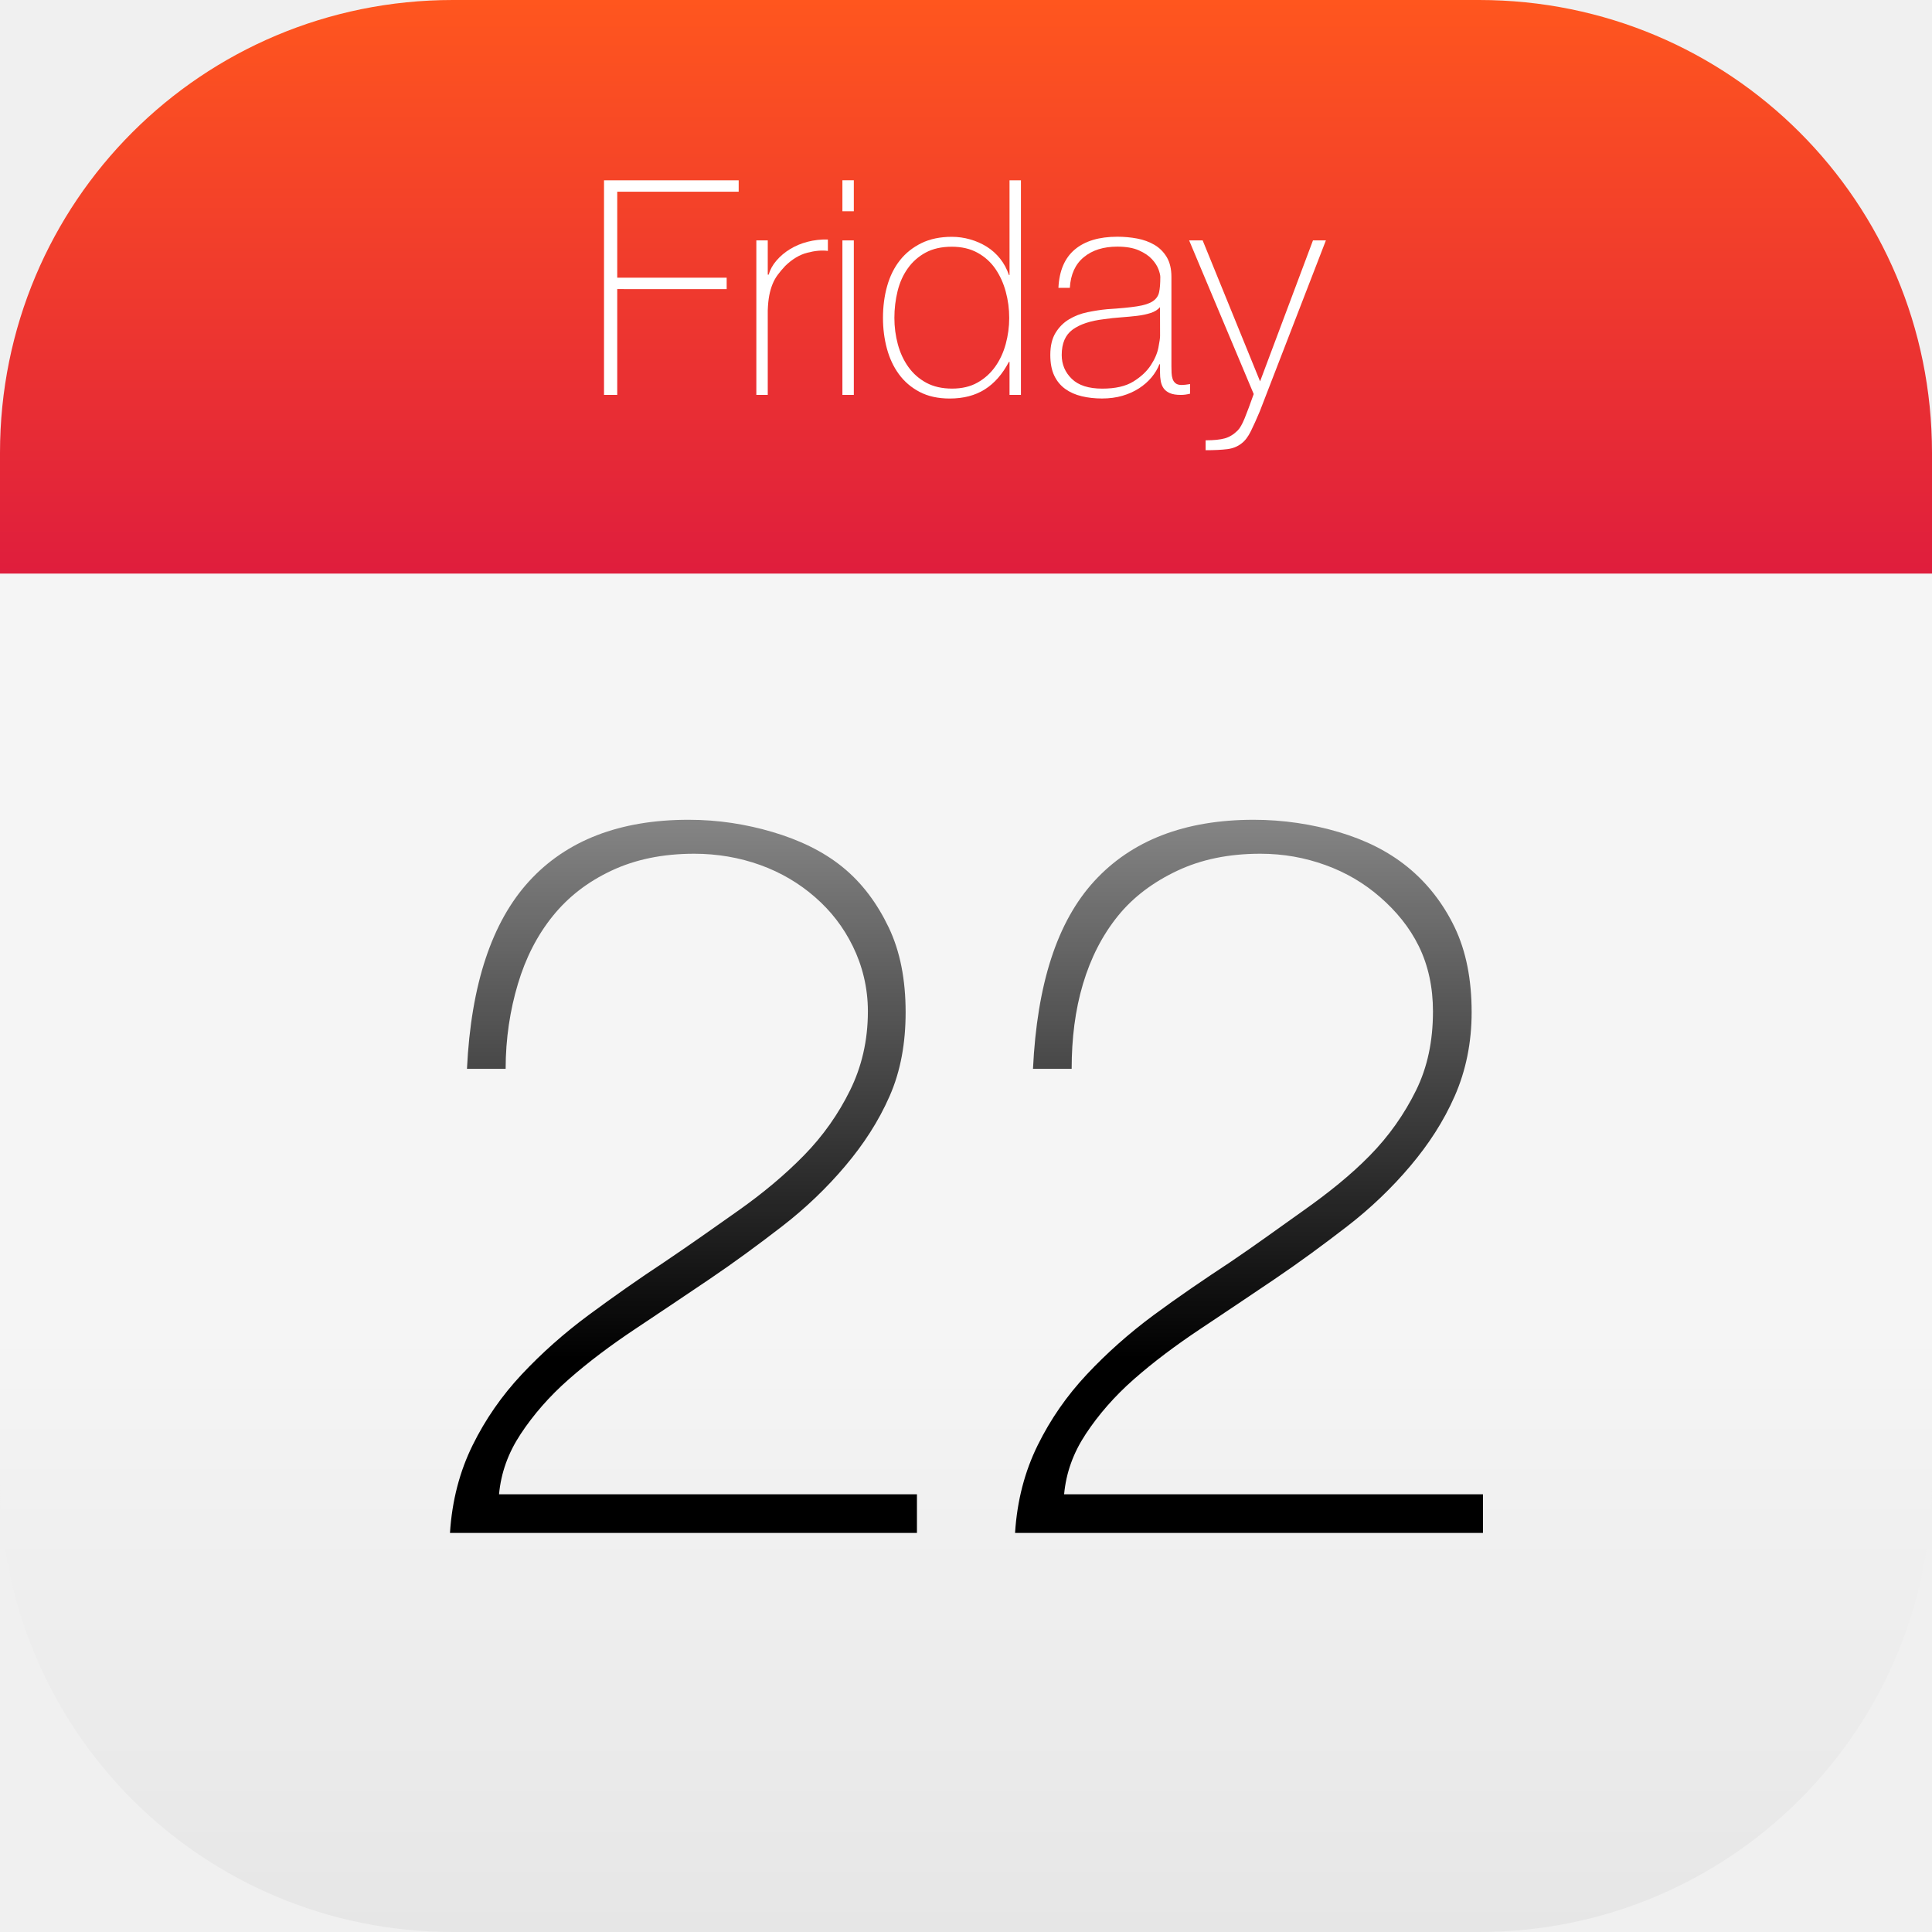
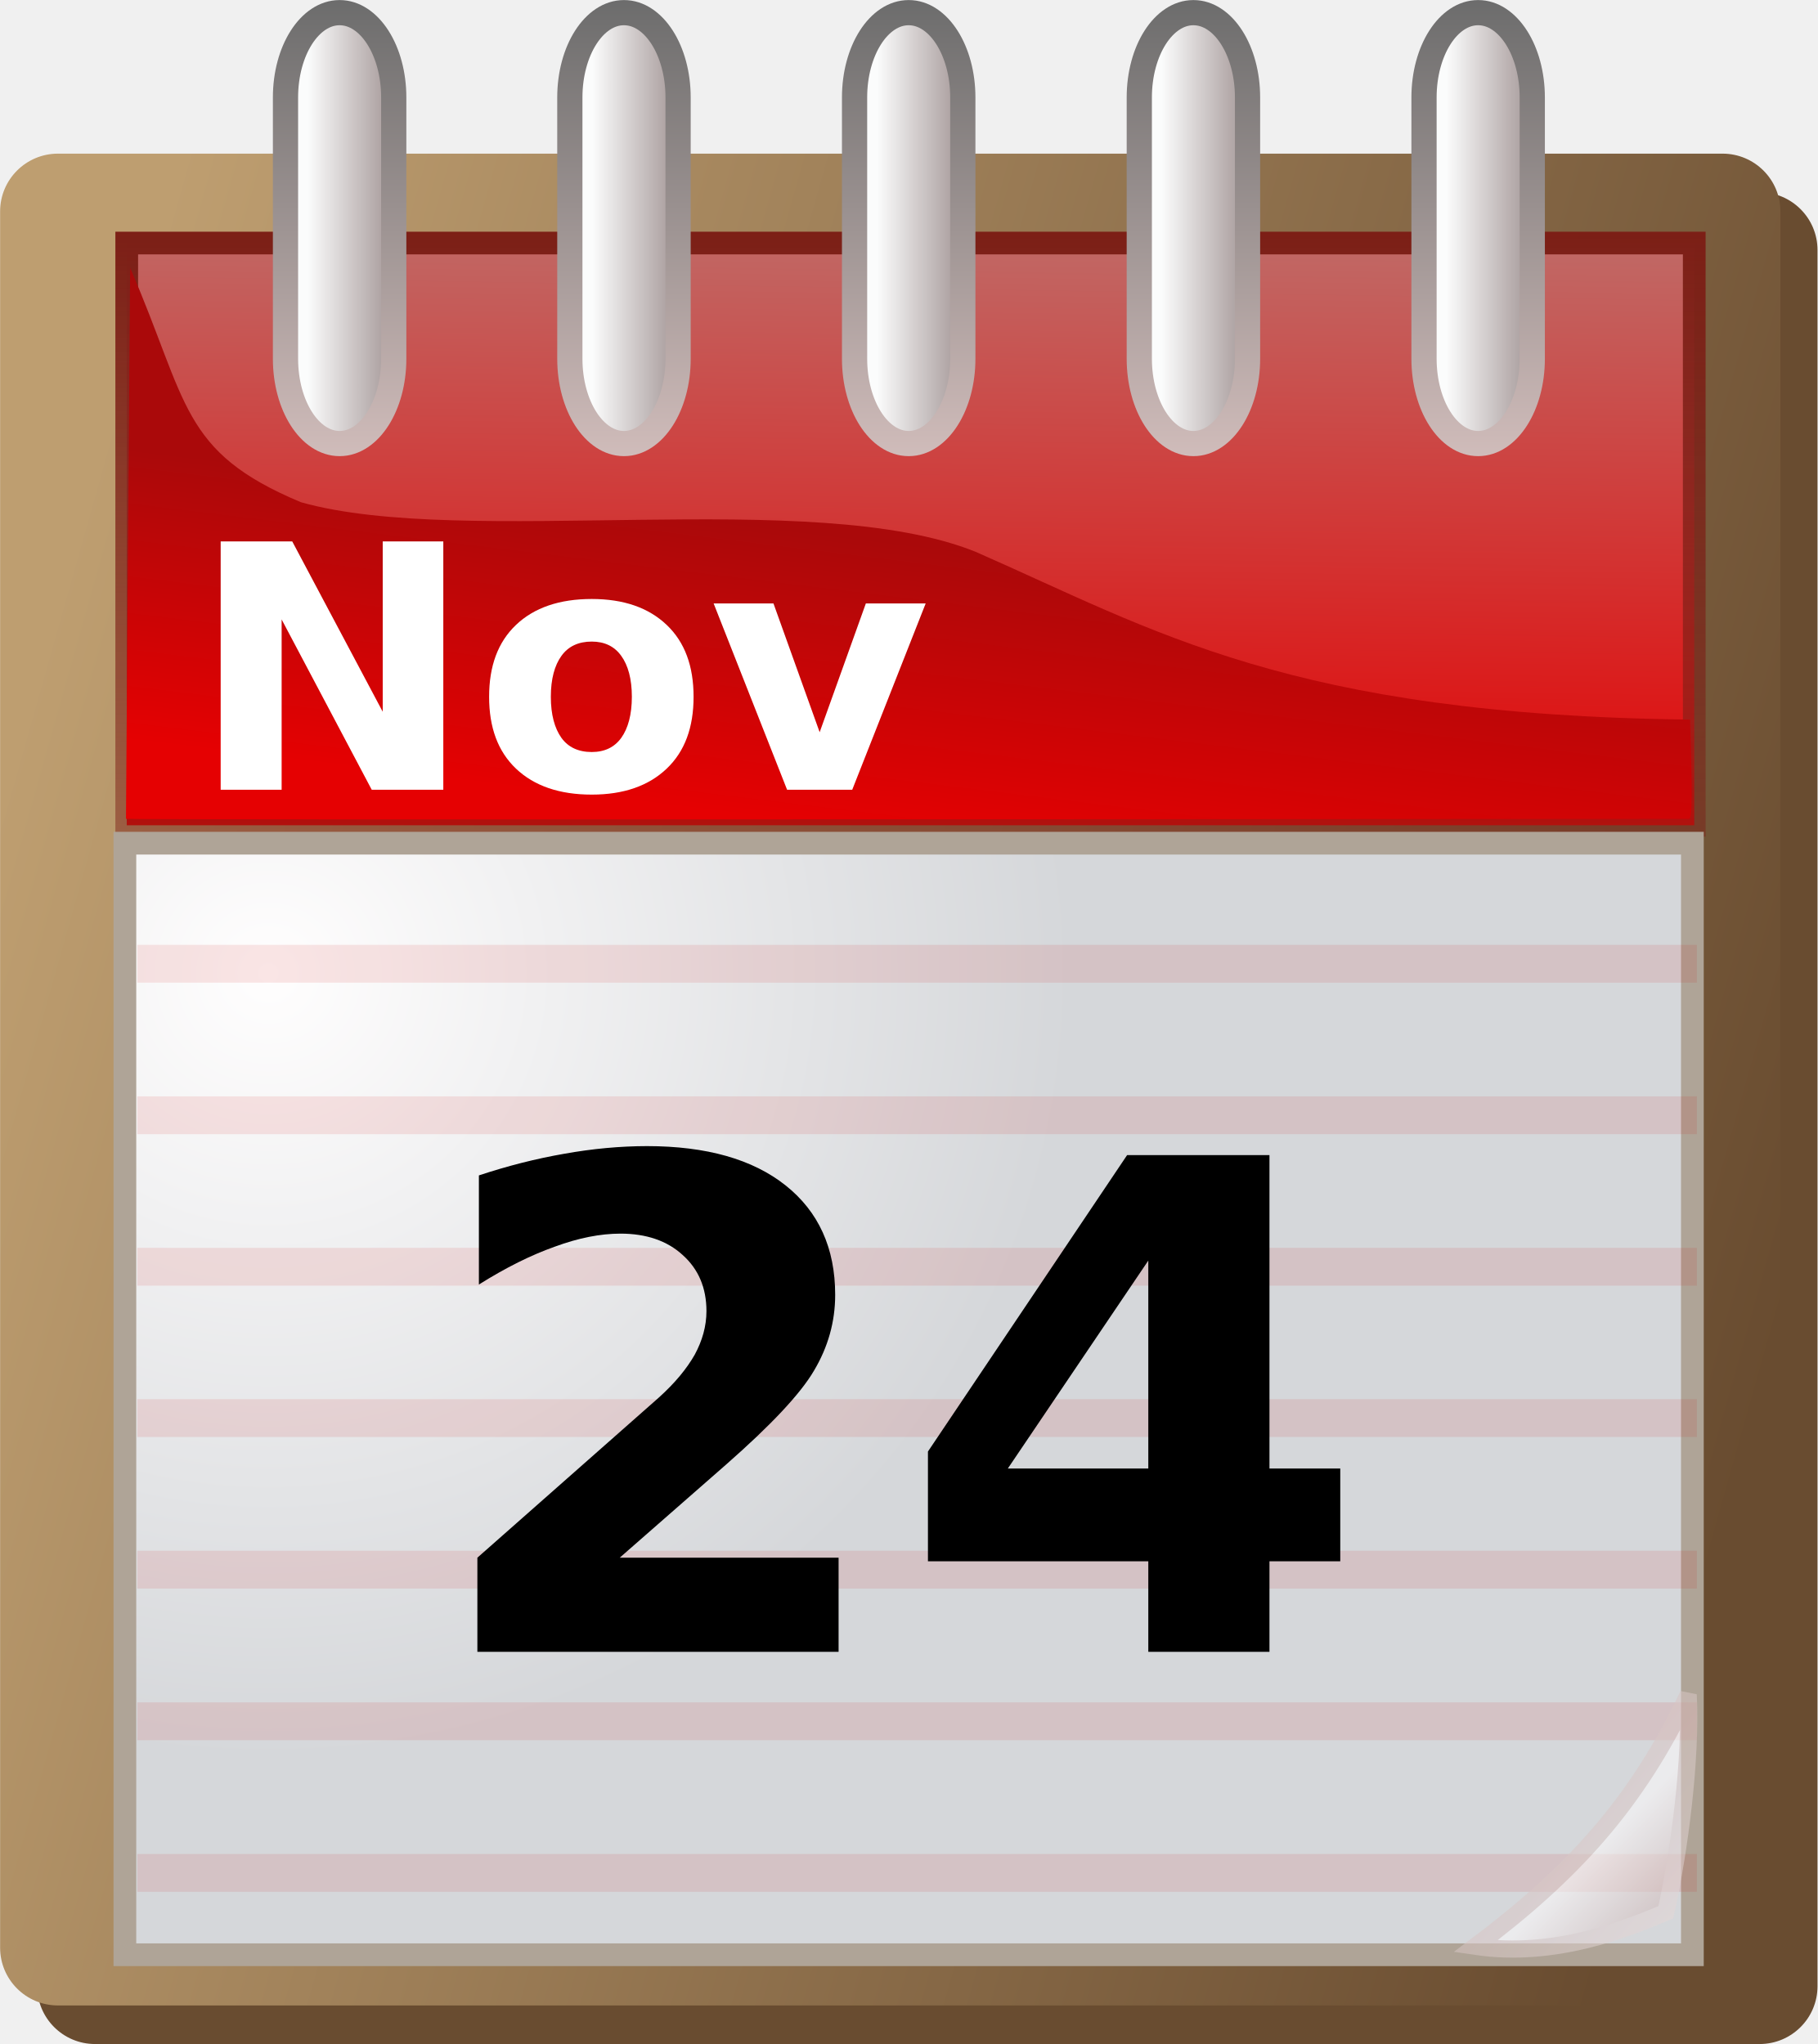
- <svg xmlns="http://www.w3.org/2000/svg" xmlns:xlink="http://www.w3.org/1999/xlink" width="64px" height="64px" id="svg3347" version="1.1">
-   <defs id="defs3349">
-     <linearGradient id="linearGradient5832">
-       <stop style="stop-color:#000000;stop-opacity:1;" offset="0" id="stop5834" />
-       <stop style="stop-color:#000000;stop-opacity:0;" offset="1" id="stop5836" />
+ <svg xmlns="http://www.w3.org/2000/svg" xmlns:xlink="http://www.w3.org/1999/xlink" id="svg2211" viewBox="0 0 87.583 98.532" version="1.0">
+   <defs id="defs2214">
+     <linearGradient id="linearGradient18230">
+       <stop id="stop18232" stop-color="#d0bcba" offset="0" />
+       <stop id="stop18234" stop-color="#fefdfd" offset="1" />
    </linearGradient>
-     <linearGradient xlink:href="#linearGradient3935" id="linearGradient3961" x1="35.073" y1="-26.204" x2="55.073" y2="-26.204" gradientUnits="userSpaceOnUse" gradientTransform="matrix(0,1,-1,0,5.795784,8.926949)" />
-     <linearGradient id="linearGradient3935">
-       <stop id="stop3937" offset="0" style="stop-color:#f5f5f5;stop-opacity:1;" />
-       <stop id="stop3939" offset="1" style="stop-color:#e6e6e6;stop-opacity:1;" />
+     <linearGradient id="linearGradient15966">
+       <stop id="stop15968" stop-color="#d0bcba" offset="0" />
+       <stop id="stop15970" stop-color="#6c6c6c" offset="1" />
    </linearGradient>
-     <linearGradient id="linearGradient4569">
-       <stop id="stop4571" offset="0" style="stop-color:#ffffff;stop-opacity:1;" />
-       <stop id="stop4573" offset="1" style="stop-color:#ffffff;stop-opacity:0.755;" />
+     <linearGradient id="linearGradient15958">
+       <stop id="stop15960" stop-color="#978888" offset="0" />
+       <stop id="stop15962" stop-color="#fbfcfc" offset="1" />
    </linearGradient>
-     <linearGradient id="linearGradient3816">
-       <stop id="stop3818" offset="0" style="stop-color:#e5f5d9;stop-opacity:1;" />
-       <stop id="stop3820" offset="1" style="stop-color:#ffffff;stop-opacity:1;" />
+     <linearGradient id="linearGradient3471" y2="50.55" gradientUnits="userSpaceOnUse" x2="14.182" gradientTransform="translate(178.82 49.446)" y1="36.486" x1="-33.818">
+       <stop id="stop3198" stop-color="#be9e70" offset="0" />
+       <stop id="stop3200" stop-color="#694c30" offset="1" />
    </linearGradient>
-     <linearGradient id="linearGradient3816-3">
-       <stop style="stop-color:#e5f5d9;stop-opacity:1;" offset="0" id="stop3818-8" />
-       <stop style="stop-color:#ffffff;stop-opacity:1;" offset="1" id="stop3820-2" />
+     <linearGradient id="linearGradient3473" y2="70.698" gradientUnits="userSpaceOnUse" x2="196.21" y1="88.996" x1="195.93">
+       <stop id="stop14981" stop-color="#e40102" offset="0" />
+       <stop id="stop14983" stop-color="#bb7874" offset="1" />
    </linearGradient>
-     <linearGradient id="linearGradient4508">
-       <stop style="stop-color:#e5f5d9;stop-opacity:1;" offset="0" id="stop4510" />
-       <stop style="stop-color:#ffffff;stop-opacity:1;" offset="1" id="stop4512" />
+     <linearGradient id="linearGradient3475" y2="103.62" gradientUnits="userSpaceOnUse" x2="195.93" y1="72.996" x1="195.93">
+       <stop id="stop14004" stop-color="#7c1f16" offset="0" />
+       <stop id="stop14006" stop-color="#7c1f16" stop-opacity="0" offset="1" />
    </linearGradient>
-     <linearGradient id="linearGradient6691">
-       <stop id="stop6693" offset="0" style="stop-color:#68a0ed;stop-opacity:1;" />
-       <stop id="stop6695" offset="1" style="stop-color:#2572cd;stop-opacity:0;" />
+     <linearGradient id="linearGradient3477" y2="88.711" gradientUnits="userSpaceOnUse" x2="196.69" gradientTransform="translate(0 .15069)" y1="81.096" x1="197.62">
+       <stop id="stop6197" stop-color="#aa090a" offset="0" />
+       <stop id="stop6199" stop-color="#e50102" offset="1" />
    </linearGradient>
-     <linearGradient id="linearGradient6679">
-       <stop id="stop6681" offset="0" style="stop-color:#000000;stop-opacity:1;" />
-       <stop style="stop-color:#002251;stop-opacity:1;" offset="0.5" id="stop6703" />
-       <stop id="stop6683" offset="1" style="stop-color:#0060e7;stop-opacity:1;" />
-     </linearGradient>
-     <linearGradient id="linearGradient6560">
-       <stop style="stop-color:#171818;stop-opacity:1;" offset="0" id="stop6562" />
-       <stop id="stop6566" offset="0.5" style="stop-color:#1d1d1d;stop-opacity:1;" />
-       <stop style="stop-color:#181818;stop-opacity:1;" offset="1" id="stop6568" />
-     </linearGradient>
-     <filter color-interpolation-filters="sRGB" id="filter6611">
-       <feGaussianBlur id="feGaussianBlur6613" stdDeviation="2.088" />
-     </filter>
-     <linearGradient id="linearGradient4007-5">
-       <stop style="stop-color:#313232;stop-opacity:1;" offset="0" id="stop4009-2" />
-       <stop style="stop-color:#29292b;stop-opacity:1;" offset="1" id="stop4011-7" />
-     </linearGradient>
-     <filter color-interpolation-filters="sRGB" id="filter6640">
-       <feGaussianBlur id="feGaussianBlur6642" stdDeviation="2.731" />
-     </filter>
-     <linearGradient id="linearGradient5260">
-       <stop style="stop-color:#313232;stop-opacity:1;" offset="0" id="stop5262" />
-       <stop style="stop-color:#29292b;stop-opacity:1;" offset="1" id="stop5264" />
-     </linearGradient>
-     <filter color-interpolation-filters="sRGB" id="filter6669">
-       <feGaussianBlur id="feGaussianBlur6671" stdDeviation="2.41" />
-     </filter>
-     <linearGradient id="linearGradient5269">
-       <stop style="stop-color:#313232;stop-opacity:1;" offset="0" id="stop5271" />
-       <stop style="stop-color:#29292b;stop-opacity:1;" offset="1" id="stop5273" />
-     </linearGradient>
-     <linearGradient id="linearGradient4601">
-       <stop id="stop4603" offset="0" style="stop-color:#171818;stop-opacity:1;" />
-       <stop style="stop-color:#232424;stop-opacity:1;" offset="0.25" id="stop6558" />
-       <stop style="stop-color:#303030;stop-opacity:1;" offset="0.5" id="stop4607" />
-       <stop id="stop4605" offset="1" style="stop-color:#181818;stop-opacity:1;" />
-     </linearGradient>
-     <linearGradient id="linearGradient6228">
-       <stop id="stop6230" offset="0" style="stop-color:#8a8a8a;stop-opacity:1;" />
-       <stop style="stop-color:#e5e5e5;stop-opacity:1;" offset="0.5" id="stop6236" />
-       <stop id="stop6232" offset="1" style="stop-color:#696969;stop-opacity:1;" />
-     </linearGradient>
-     <linearGradient id="linearGradient4015">
-       <stop id="stop4017" offset="0" style="stop-color:#2e2e2e;stop-opacity:1;" />
-       <stop id="stop4019" offset="1" style="stop-color:#111111;stop-opacity:1;" />
-     </linearGradient>
-     <linearGradient id="linearGradient5291">
-       <stop id="stop5293" offset="0" style="stop-color:#8a8a8a;stop-opacity:1;" />
-       <stop style="stop-color:#e5e5e5;stop-opacity:1;" offset="0.5" id="stop5295" />
-       <stop id="stop5297" offset="1" style="stop-color:#696969;stop-opacity:1;" />
-     </linearGradient>
-     <linearGradient id="linearGradient5300">
-       <stop id="stop5302" offset="0" style="stop-color:#8a8a8a;stop-opacity:1;" />
-       <stop style="stop-color:#e5e5e5;stop-opacity:1;" offset="0.5" id="stop5304" />
-       <stop id="stop5306" offset="1" style="stop-color:#696969;stop-opacity:1;" />
-     </linearGradient>
-     <linearGradient id="linearGradient5309">
-       <stop id="stop5311" offset="0" style="stop-color:#8a8a8a;stop-opacity:1;" />
-       <stop style="stop-color:#e5e5e5;stop-opacity:1;" offset="0.5" id="stop5313" />
-       <stop id="stop5315" offset="1" style="stop-color:#696969;stop-opacity:1;" />
-     </linearGradient>
-     <linearGradient id="linearGradient5318">
-       <stop id="stop5320" offset="0" style="stop-color:#8a8a8a;stop-opacity:1;" />
-       <stop style="stop-color:#e5e5e5;stop-opacity:1;" offset="0.5" id="stop5322" />
-       <stop id="stop5324" offset="1" style="stop-color:#696969;stop-opacity:1;" />
-     </linearGradient>
-     <linearGradient xlink:href="#linearGradient6228" id="linearGradient5559" gradientUnits="userSpaceOnUse" x1="88.284" y1="31.716" x2="31.716" y2="88.284" />
-     <linearGradient xlink:href="#linearGradient6228" id="linearGradient5561" gradientUnits="userSpaceOnUse" x1="88.284" y1="31.716" x2="31.716" y2="88.284" />
-     <linearGradient xlink:href="#linearGradient6228" id="linearGradient5563" gradientUnits="userSpaceOnUse" x1="88.284" y1="31.716" x2="31.716" y2="88.284" />
-     <linearGradient xlink:href="#linearGradient6228" id="linearGradient5565" gradientUnits="userSpaceOnUse" x1="88.284" y1="31.716" x2="31.716" y2="88.284" />
-     <linearGradient xlink:href="#linearGradient4015" id="linearGradient5567" gradientUnits="userSpaceOnUse" x1="20" y1="60" x2="100" y2="60" />
-     <linearGradient xlink:href="#linearGradient6228" id="linearGradient5569" gradientUnits="userSpaceOnUse" x1="88.284" y1="31.716" x2="31.716" y2="88.284" />
-     <linearGradient xlink:href="#linearGradient4601" id="linearGradient5571" gradientUnits="userSpaceOnUse" gradientTransform="matrix(-0.1055695,0.1055695,-0.1055695,-0.1055695,29.69519,33.53526)" x1="20" y1="60" x2="100" y2="60" />
-     <linearGradient xlink:href="#linearGradient4007-5" id="linearGradient5573" gradientUnits="userSpaceOnUse" x1="20" y1="60" x2="100" y2="60" />
-     <linearGradient xlink:href="#linearGradient4007-5" id="linearGradient5575" gradientUnits="userSpaceOnUse" gradientTransform="matrix(0.06181918,0.06181918,0.06181918,-0.06181918,9.608548,33.53526)" x1="20" y1="60" x2="100" y2="60" />
-     <linearGradient xlink:href="#linearGradient4007-5" id="linearGradient5577" gradientUnits="userSpaceOnUse" gradientTransform="matrix(0.08029436,0.08029436,0.08029436,-0.08029436,7.391526,33.53526)" x1="20" y1="60" x2="100" y2="60" />
-     <linearGradient xlink:href="#linearGradient6560" id="linearGradient5579" gradientUnits="userSpaceOnUse" gradientTransform="matrix(0.1001381,0.1001381,0.1001381,-0.1001381,5.01028,33.53526)" x1="20" y1="60" x2="100" y2="60" />
-     <radialGradient xlink:href="#linearGradient6679" id="radialGradient5581" gradientUnits="userSpaceOnUse" gradientTransform="matrix(2.665787,2.665787,-1.110468,1.110468,-33.31913,-166.5753)" cx="60" cy="60" fx="60" fy="60" r="40" />
-     <linearGradient xlink:href="#linearGradient6691" id="linearGradient5583" gradientUnits="userSpaceOnUse" x1="20" y1="60" x2="89.568" y2="60" />
-     <linearGradient gradientUnits="userSpaceOnUse" y2="19.5" x2="30" y1="2" x1="30" id="linearGradient4676" xlink:href="#linearGradient3951" gradientTransform="translate(42.7685,983.7989)" />
-     <linearGradient id="linearGradient3951">
-       <stop id="stop3953" offset="0" style="stop-color:#ff561e;stop-opacity:1;" />
-       <stop id="stop3955" offset="1" style="stop-color:#df1d3d;stop-opacity:1;" />
-     </linearGradient>
-     <linearGradient y2="19.5" x2="30" y1="2" x1="30" gradientTransform="translate(-5.295783,-8.426969)" gradientUnits="userSpaceOnUse" id="linearGradient5793" xlink:href="#linearGradient3951" />
-     <linearGradient xlink:href="#linearGradient3951" id="linearGradient5817" gradientUnits="userSpaceOnUse" gradientTransform="matrix(0,1,-1,0,5.795784,8.926949)" x1="-8.927" y1="-26.204" x2="10.204" y2="-26.204" />
-     <linearGradient xlink:href="#linearGradient5832" id="linearGradient5838" x1="10.689" y1="28.739" x2="43.518" y2="28.739" gradientUnits="userSpaceOnUse" />
-     <linearGradient xlink:href="#linearGradient5832" id="linearGradient5840" gradientUnits="userSpaceOnUse" x1="10.689" y1="28.739" x2="10.689" y2="2.853" gradientTransform="matrix(1.042115,0,0,1.042115,3.765179,9.027129)" />
-     <linearGradient xlink:href="#linearGradient5832" id="linearGradient5843" gradientUnits="userSpaceOnUse" gradientTransform="matrix(1.042115,0,0,1.042115,3.765179,9.027129)" x1="10.689" y1="34.519" x2="10.689" y2="2.853" />
+     <radialGradient id="radialGradient3479" gradientUnits="userSpaceOnUse" cy="132.31" cx="196.92" gradientTransform="matrix(0 .98878 -1.0116 0 343.81 -116.14)" r="21">
+       <stop id="stop3218" stop-color="#fffefe" offset="0" />
+       <stop id="stop3220" stop-color="#d5d7da" offset="1" />
+     </radialGradient>
+     <linearGradient id="linearGradient3481" y2="92.452" xlink:href="#linearGradient18230" gradientUnits="userSpaceOnUse" x2="279.57" gradientTransform="translate(-34.405 9.1577)" y1="94.043" x1="281.2" />
+     <linearGradient id="linearGradient3483" y2="122.7" xlink:href="#linearGradient18230" gradientUnits="userSpaceOnUse" x2="223.51" gradientTransform="translate(29.5,-14)" y1="113.87" x1="213.3" />
+     <linearGradient id="linearGradient3485" y2="35.012" xlink:href="#linearGradient15958" gradientUnits="userSpaceOnUse" x2="219.23" gradientTransform="matrix(1.078 0 0 1.0746 -55.113 33.894)" y1="35.012" x1="221.62" />
+     <linearGradient id="linearGradient3487" y2="26.507" xlink:href="#linearGradient15966" gradientUnits="userSpaceOnUse" x2="250.11" gradientTransform="translate(-68.059 38.978)" y1="38.571" x1="250.11" />
+     <linearGradient id="linearGradient3489" y2="35.012" xlink:href="#linearGradient15958" gradientUnits="userSpaceOnUse" x2="219.23" gradientTransform="matrix(1.078 0 0 1.0746 -47.594 33.894)" y1="35.012" x1="221.62" />
+     <linearGradient id="linearGradient3491" y2="26.507" xlink:href="#linearGradient15966" gradientUnits="userSpaceOnUse" x2="250.11" gradientTransform="translate(-60.54 38.978)" y1="38.571" x1="250.11" />
+     <linearGradient id="linearGradient3493" y2="35.012" xlink:href="#linearGradient15958" gradientUnits="userSpaceOnUse" x2="219.23" gradientTransform="matrix(1.078 0 0 1.0746 -40.075 33.894)" y1="35.012" x1="221.62" />
+     <linearGradient id="linearGradient3495" y2="26.507" xlink:href="#linearGradient15966" gradientUnits="userSpaceOnUse" x2="250.11" gradientTransform="translate(-53.02 38.978)" y1="38.571" x1="250.11" />
+     <linearGradient id="linearGradient3497" y2="35.012" xlink:href="#linearGradient15958" gradientUnits="userSpaceOnUse" x2="219.23" gradientTransform="matrix(1.078 0 0 1.0746 -32.555 33.894)" y1="35.012" x1="221.62" />
+     <linearGradient id="linearGradient3499" y2="26.507" xlink:href="#linearGradient15966" gradientUnits="userSpaceOnUse" x2="250.11" gradientTransform="translate(-45.501 38.978)" y1="38.571" x1="250.11" />
+     <linearGradient id="linearGradient3501" y2="35.012" xlink:href="#linearGradient15958" gradientUnits="userSpaceOnUse" x2="219.23" gradientTransform="matrix(1.078 0 0 1.0746 -25.036 33.894)" y1="35.012" x1="221.62" />
+     <linearGradient id="linearGradient3503" y2="26.507" xlink:href="#linearGradient15966" gradientUnits="userSpaceOnUse" x2="250.11" gradientTransform="translate(-37.982 38.978)" y1="38.571" x1="250.11" />
  </defs>
-   <g id="layer1">
-     <g id="g3443" transform="translate(5.795784,8.926949)">
-       <path style="fill:url(#linearGradient3961);fill-opacity:1;stroke:none" d="M 64 19 L 0 19 L 0 49 C 0 57.31 6.69 64 15 64 L 49 64 C 57.31 64 64 57.31 64 49 L 64 19 z " id="path5813" transform="translate(-5.795784,-8.926949)" />
-       <path style="fill:url(#linearGradient5817);fill-opacity:1;stroke:none" d="M 0 15 L 0 19 L 64 19 L 64 15 C 64 6.69 57.31 8.7493082e-017 49 0 L 15 0 C 6.69 0 8.7493082e-017 6.69 0 15 z " id="rect2383" transform="translate(-5.795784,-8.926949)" />
-       <g style="font-size:9.957px;font-style:normal;font-variant:normal;font-weight:200;font-stretch:normal;text-align:start;line-height:125%;letter-spacing:0px;word-spacing:0px;writing-mode:lr-tb;text-anchor:start;fill:#ffffff;fill-opacity:1;stroke:none;font-family:HelveticaNeueLT Com 35 Th;-inkscape-font-specification:HelveticaNeueLT Com 35 Th Ultra-Light" id="text5819">
-         <path d="m 14.651,0.65 0,3.505 -0.438,0 0,-7.109 4.461,0 0,0.378 -4.023,0 0,2.848 3.625,0 0,0.379 z" style="" id="path5846" />
-         <path d="m 19.637,0.172 0.03,0 c 0.047,-0.166 0.133,-0.322 0.259,-0.468 0.126,-0.146 0.275,-0.272 0.448,-0.378 0.173,-0.106 0.367,-0.188 0.583,-0.244 0.216,-0.056 0.44,-0.081 0.672,-0.075 l 0,0.378 c -0.199,-0.027 -0.426,-0.007 -0.682,0.06 -0.256,0.066 -0.5,0.212 -0.732,0.438 -0.093,0.099 -0.174,0.196 -0.244,0.289 -0.07,0.093 -0.128,0.196 -0.174,0.309 -0.046,0.113 -0.083,0.239 -0.11,0.378 -0.027,0.139 -0.043,0.305 -0.05,0.498 l 0,2.798 -0.378,0 0,-5.118 0.378,0 z" style="" id="path5848" />
-         <path d="m 22.11,-1.929 0,-1.026 0.378,0 0,1.026 z m 0,6.084 0,-5.118 0.378,0 0,5.118 z" style="" id="path5850" />
-         <path d="m 27.646,3.06 -0.02,0 C 27.413,3.465 27.148,3.769 26.829,3.971 26.511,4.173 26.122,4.275 25.664,4.275 25.279,4.275 24.947,4.202 24.668,4.056 24.39,3.91 24.161,3.714 23.981,3.468 23.802,3.223 23.67,2.939 23.583,2.617 c -0.086,-0.322 -0.129,-0.659 -0.129,-1.011 -1e-6,-0.378 0.046,-0.732 0.139,-1.06 0.093,-0.329 0.234,-0.612 0.423,-0.851 0.189,-0.239 0.427,-0.428 0.712,-0.568 0.285,-0.139 0.621,-0.209 1.006,-0.209 0.206,5.2e-6 0.408,0.028 0.607,0.085 0.199,0.056 0.383,0.138 0.553,0.244 0.169,0.106 0.317,0.239 0.443,0.398 0.126,0.159 0.222,0.339 0.289,0.538 l 0.02,0 0,-3.137 0.378,0 0,7.109 -0.378,0 z m -1.902,0.886 c 0.325,2e-7 0.606,-0.066 0.841,-0.199 0.236,-0.133 0.431,-0.309 0.587,-0.528 0.156,-0.219 0.272,-0.47 0.349,-0.752 0.076,-0.282 0.115,-0.569 0.115,-0.861 -5e-6,-0.299 -0.038,-0.589 -0.115,-0.871 -0.076,-0.282 -0.191,-0.534 -0.344,-0.757 -0.153,-0.222 -0.35,-0.4 -0.592,-0.533 -0.242,-0.133 -0.526,-0.199 -0.851,-0.199 -0.339,4.91e-6 -0.627,0.065 -0.866,0.194 -0.239,0.129 -0.436,0.304 -0.592,0.523 -0.156,0.219 -0.269,0.471 -0.339,0.757 -0.07,0.285 -0.105,0.581 -0.105,0.886 -1e-6,0.299 0.038,0.589 0.114,0.871 0.076,0.282 0.192,0.533 0.349,0.752 0.156,0.219 0.354,0.393 0.593,0.523 0.239,0.129 0.524,0.194 0.856,0.194 z" style="" id="path5852" />
-         <path d="m 33.009,3.209 c -4e-6,0.073 0.002,0.146 0.005,0.219 0.003,0.073 0.015,0.139 0.035,0.199 0.02,0.06 0.053,0.108 0.1,0.144 0.046,0.037 0.113,0.055 0.199,0.055 0.066,3e-7 0.159,-0.01 0.279,-0.03 l 0,0.319 c -0.053,0.013 -0.105,0.023 -0.154,0.03 -0.05,0.007 -0.101,0.01 -0.154,0.01 -0.153,0 -0.274,-0.02 -0.364,-0.06 -0.09,-0.04 -0.158,-0.093 -0.204,-0.159 -0.046,-0.066 -0.078,-0.144 -0.095,-0.234 -0.017,-0.09 -0.025,-0.187 -0.025,-0.294 l 0,-0.269 -0.02,0 c -0.06,0.153 -0.146,0.297 -0.259,0.433 -0.113,0.136 -0.251,0.257 -0.413,0.363 -0.163,0.106 -0.347,0.189 -0.553,0.249 -0.206,0.06 -0.432,0.09 -0.677,0.09 -0.239,-1e-7 -0.463,-0.025 -0.672,-0.075 -0.209,-0.05 -0.392,-0.131 -0.548,-0.244 -0.156,-0.113 -0.277,-0.261 -0.363,-0.443 -0.086,-0.183 -0.129,-0.41 -0.129,-0.682 -1e-6,-0.299 0.058,-0.543 0.174,-0.732 0.116,-0.189 0.265,-0.338 0.448,-0.448 0.183,-0.11 0.385,-0.188 0.607,-0.234 0.222,-0.046 0.44,-0.08 0.652,-0.1 0.425,-0.027 0.755,-0.058 0.991,-0.095 0.236,-0.036 0.41,-0.093 0.523,-0.169 0.113,-0.076 0.183,-0.176 0.209,-0.299 0.027,-0.123 0.04,-0.29 0.04,-0.503 -4e-6,-0.06 -0.02,-0.144 -0.06,-0.254 -0.04,-0.109 -0.111,-0.221 -0.214,-0.334 -0.103,-0.113 -0.247,-0.211 -0.433,-0.294 -0.186,-0.083 -0.425,-0.125 -0.717,-0.125 -0.458,4.91e-6 -0.828,0.116 -1.11,0.349 -0.282,0.232 -0.437,0.571 -0.463,1.016 l -0.378,0 c 0.027,-0.564 0.207,-0.988 0.543,-1.27 0.335,-0.282 0.805,-0.423 1.409,-0.423 0.226,5.2e-6 0.445,0.02 0.657,0.06 0.212,0.04 0.403,0.11 0.572,0.209 0.169,0.1 0.305,0.236 0.408,0.408 0.103,0.173 0.154,0.392 0.154,0.657 z m -0.378,-1.962 c -0.073,0.086 -0.176,0.151 -0.309,0.194 -0.133,0.043 -0.284,0.075 -0.453,0.095 -0.169,0.02 -0.347,0.036 -0.533,0.05 -0.186,0.013 -0.372,0.033 -0.558,0.06 -0.451,0.053 -0.798,0.168 -1.04,0.344 -0.242,0.176 -0.363,0.456 -0.363,0.841 0,0.312 0.111,0.576 0.334,0.792 0.222,0.216 0.559,0.324 1.011,0.324 0.431,2e-7 0.773,-0.078 1.026,-0.234 0.252,-0.156 0.445,-0.335 0.578,-0.538 0.133,-0.202 0.217,-0.398 0.254,-0.588 0.037,-0.189 0.055,-0.317 0.055,-0.383 z" style="" id="path5854" />
-         <path d="m 33.596,-0.963 0.448,0 1.902,4.67 1.752,-4.67 0.428,0 -2.191,5.666 c -0.106,0.252 -0.204,0.47 -0.294,0.652 -0.09,0.183 -0.191,0.317 -0.304,0.403 -0.133,0.106 -0.292,0.171 -0.478,0.194 -0.186,0.023 -0.425,0.035 -0.717,0.035 l 0,-0.328 c 0.272,-1.5e-6 0.484,-0.022 0.637,-0.065 0.153,-0.043 0.295,-0.131 0.428,-0.264 0.073,-0.073 0.149,-0.208 0.229,-0.403 0.08,-0.196 0.179,-0.463 0.299,-0.801 z" style="" id="path5856" />
+   <g id="layer1" transform="translate(-189.46 -30.067)">
+     <g id="g3439" transform="matrix(1.8247 0 0 1.8247 -180.72 -66.388)">
+       <g id="g3208" transform="matrix(.97959 0 0 1.0192 60.834 -13.774)">
+         <rect id="rect2221" rx="1.56" ry="1.498" height="48" width="48" y="70.362" x="146" fill="#694c30" />
+         <rect id="rect3194" rx="1.56" ry="1.498" height="48" width="48" y="69.362" x="145" fill="url(#linearGradient3471)" />
      </g>
-       <g style="font-size:32.29px;font-style:normal;font-variant:normal;font-weight:200;font-stretch:normal;text-align:start;line-height:125%;letter-spacing:0px;word-spacing:0px;writing-mode:lr-tb;text-anchor:start;fill:url(#linearGradient5838);fill-opacity:1;stroke:none;font-family:HelveticaNeueLT Com 35 Th;-inkscape-font-specification:HelveticaNeueLT Com 35 Th Ultra-Light" id="text5823" transform="matrix(1.042115,0,0,1.042115,-2.030604,0.1001801)">
-         <path style="fill-opacity:1;fill:url(#linearGradient5843)" d="M 22.812 27.156 C 20.524 27.156 18.765 27.842 17.531 29.188 C 16.298 30.533 15.604 32.602 15.469 35.406 L 16.75 35.406 C 16.75 34.396 16.898 33.457 17.156 32.594 C 17.414 31.73 17.796 30.983 18.312 30.344 C 18.829 29.705 19.465 29.214 20.25 28.844 C 21.035 28.473 21.946 28.281 23 28.281 C 23.763 28.281 24.504 28.409 25.188 28.656 C 25.871 28.903 26.473 29.259 27 29.719 C 27.527 30.179 27.936 30.705 28.25 31.344 C 28.564 31.983 28.75 32.715 28.75 33.5 C 28.75 34.487 28.538 35.351 28.156 36.125 C 27.775 36.899 27.264 37.631 26.625 38.281 C 25.986 38.932 25.276 39.522 24.469 40.094 C 23.661 40.666 22.83 41.252 22 41.812 C 21.148 42.373 20.319 42.957 19.5 43.562 C 18.681 44.168 17.943 44.825 17.281 45.531 C 16.62 46.238 16.082 47.011 15.656 47.875 C 15.23 48.739 14.974 49.704 14.906 50.781 L 30.375 50.781 L 30.375 49.5 L 16.531 49.5 C 16.598 48.782 16.835 48.128 17.25 47.5 C 17.665 46.872 18.193 46.259 18.844 45.688 C 19.494 45.116 20.223 44.57 21.031 44.031 C 21.839 43.493 22.67 42.936 23.5 42.375 C 24.33 41.814 25.121 41.231 25.906 40.625 C 26.691 40.019 27.394 39.343 28 38.625 C 28.606 37.907 29.099 37.154 29.469 36.312 C 29.839 35.471 30 34.541 30 33.531 C 30 32.454 29.819 31.515 29.438 30.719 C 29.056 29.923 28.557 29.246 27.906 28.719 C 27.256 28.192 26.469 27.821 25.594 27.562 C 24.719 27.304 23.8 27.156 22.812 27.156 z M 41.531 27.156 C 39.243 27.156 37.484 27.842 36.25 29.188 C 35.016 30.533 34.354 32.602 34.219 35.406 L 35.5 35.406 C 35.5 34.396 35.617 33.457 35.875 32.594 C 36.133 31.73 36.515 30.983 37.031 30.344 C 37.547 29.705 38.215 29.214 39 28.844 C 39.785 28.473 40.696 28.281 41.75 28.281 C 42.513 28.281 43.222 28.409 43.906 28.656 C 44.59 28.903 45.192 29.259 45.719 29.719 C 46.246 30.179 46.686 30.705 47 31.344 C 47.314 31.983 47.469 32.715 47.469 33.5 C 47.469 34.487 47.288 35.351 46.906 36.125 C 46.525 36.899 46.014 37.631 45.375 38.281 C 44.736 38.932 43.995 39.522 43.188 40.094 C 42.38 40.666 41.58 41.252 40.75 41.812 C 39.898 42.373 39.038 42.957 38.219 43.562 C 37.4 44.168 36.662 44.825 36 45.531 C 35.338 46.238 34.801 47.011 34.375 47.875 C 33.949 48.739 33.693 49.704 33.625 50.781 L 49.125 50.781 L 49.125 49.5 L 35.25 49.5 C 35.317 48.782 35.554 48.128 35.969 47.5 C 36.384 46.872 36.912 46.259 37.562 45.688 C 38.213 45.116 38.942 44.57 39.75 44.031 C 40.558 43.493 41.389 42.936 42.219 42.375 C 43.049 41.814 43.84 41.231 44.625 40.625 C 45.41 40.019 46.113 39.343 46.719 38.625 C 47.325 37.907 47.817 37.154 48.188 36.312 C 48.558 35.471 48.75 34.541 48.75 33.531 C 48.75 32.454 48.569 31.515 48.188 30.719 C 47.806 29.923 47.275 29.246 46.625 28.719 C 45.975 28.192 45.219 27.821 44.344 27.562 C 43.469 27.304 42.518 27.156 41.531 27.156 z " transform="matrix(0.9595867,0,0,0.9595867,-3.613016,-8.662313)" id="path5828" />
+       <g id="g3432">
+         <g id="g6203" transform="matrix(1 0 0 .99883 29.259 -13.929)">
+           <rect id="rect3212" height="15.4" width="41.4" stroke="url(#linearGradient3475)" stroke-linecap="round" y="73.296" x="176.96" stroke-width=".6" fill="url(#linearGradient3473)" />
+           <path id="rect5193" d="m177.05 73.952l-0.11 14.574c0.32 0.033 41.16-0.001 41.28 0 0.09 0 0.09-0.701 0.03-2.625-10.58-0.126-14.14-2.362-18.87-4.438-4.29-1.736-13.48-0.083-17.82-1.312-3.19-1.336-2.97-2.639-4.51-6.199z" fill="url(#linearGradient3477)" />
+         </g>
+         <path id="text2379" d="m208.7 67.164h1.89l2.39 4.5v-4.5h1.6v6.561h-1.89l-2.38-4.5v4.5h-1.61v-6.561m9.8 2.646c-0.35 0-0.62 0.126-0.8 0.378-0.18 0.249-0.28 0.609-0.28 1.081 0 0.471 0.1 0.833 0.28 1.085 0.18 0.249 0.45 0.374 0.8 0.374 0.34 0 0.6-0.125 0.78-0.374 0.18-0.252 0.28-0.614 0.28-1.085 0-0.472-0.1-0.832-0.28-1.081-0.18-0.252-0.44-0.378-0.78-0.378m0-1.125c0.84 0 1.5 0.228 1.98 0.685s0.71 1.09 0.71 1.899c0 0.808-0.23 1.441-0.71 1.898s-1.14 0.686-1.98 0.686c-0.85 0-1.52-0.229-2-0.686s-0.71-1.09-0.71-1.898c0-0.809 0.23-1.442 0.71-1.899s1.15-0.685 2-0.685m3.22 0.118h1.58l1.22 3.402 1.22-3.402h1.58l-1.94 4.922h-1.72l-1.94-4.922" fill="#fff" />
+       </g>
+       <g id="g3416">
+         <g id="g3403">
+           <g id="g3392">
+             <rect id="rect3214" height="29.366" width="41.4" stroke="#afa497" stroke-linecap="round" y="75.136" x="206.17" stroke-width=".6" fill="url(#radialGradient3479)" />
+             <g id="g11086" stroke-opacity=".101" transform="matrix(1 0 0 .99883 -20.881 -12.446)" stroke="#c60002" stroke-width="1px" fill="none">
+               <path id="path9134" d="m227.38 90.874h41.19" />
+               <path id="path9136" d="m227.38 94.881h41.19" />
+               <path id="path9138" d="m227.38 114.92h41.19" />
+               <path id="path9140" d="m227.38 110.91h41.19" />
+               <path id="path9142" d="m227.38 106.9h41.19" />
+               <path id="path9144" d="m227.38 102.89h41.19" />
+               <path id="path9146" d="m227.38 98.888h41.19" />
+             </g>
+           </g>
+           <path id="path17237" opacity=".539" d="m247.46 97.631c-1.36 2.869-3.05 4.719-5.62 6.649 2.09 0.31 3.98-0.46 5.03-0.9 0.37-1.71 0.67-4.033 0.59-5.749z" fill-rule="evenodd" stroke="url(#linearGradient3483)" stroke-width=".453" fill="url(#linearGradient3481)" />
+         </g>
+         <path id="text2383" d="m219.24 94.012h5.78v2.487h-9.54v-2.487l4.79-4.228c0.43-0.387 0.74-0.765 0.95-1.134 0.2-0.369 0.31-0.753 0.31-1.151 0-0.615-0.21-1.11-0.63-1.485-0.41-0.375-0.96-0.563-1.64-0.563-0.53 0-1.11 0.114-1.73 0.343-0.63 0.222-1.3 0.556-2.01 1.002v-2.883c0.76-0.252 1.51-0.442 2.25-0.571 0.75-0.135 1.48-0.202 2.19-0.203 1.57 0.001 2.79 0.346 3.66 1.038 0.87 0.691 1.31 1.655 1.31 2.891 0 0.715-0.19 1.383-0.56 2.004-0.36 0.615-1.14 1.442-2.32 2.479l-2.81 2.461m13.96-7.849l-3.71 5.493h3.71v-5.493m-0.56-2.786h3.76v8.279h1.87v2.452h-1.87v2.391h-3.2v-2.391h-5.82v-2.9l5.26-7.831" />
+       </g>
+       <g id="g16973" stroke-width=".666" stroke-linecap="round" transform="matrix(1 0 0 .99883 29.782 -12.546)">
+         <rect id="rect14987" rx="1.429" ry="2.243" height="11.397" width="2.859" stroke="url(#linearGradient3487)" y="65.818" x="180.63" fill="url(#linearGradient3485)" />
+         <rect id="rect15974" rx="1.429" ry="2.243" height="11.397" width="2.859" stroke="url(#linearGradient3491)" y="65.818" x="188.14" fill="url(#linearGradient3489)" />
+         <rect id="rect15980" rx="1.429" ry="2.243" height="11.397" width="2.859" stroke="url(#linearGradient3495)" y="65.818" x="195.66" fill="url(#linearGradient3493)" />
+         <rect id="rect15986" rx="1.429" ry="2.243" height="11.397" width="2.859" stroke="url(#linearGradient3499)" y="65.818" x="203.18" fill="url(#linearGradient3497)" />
+         <rect id="rect15992" rx="1.429" ry="2.243" height="11.397" width="2.859" stroke="url(#linearGradient3503)" y="65.818" x="210.7" fill="url(#linearGradient3501)" />
      </g>
    </g>
  </g>
</svg>
